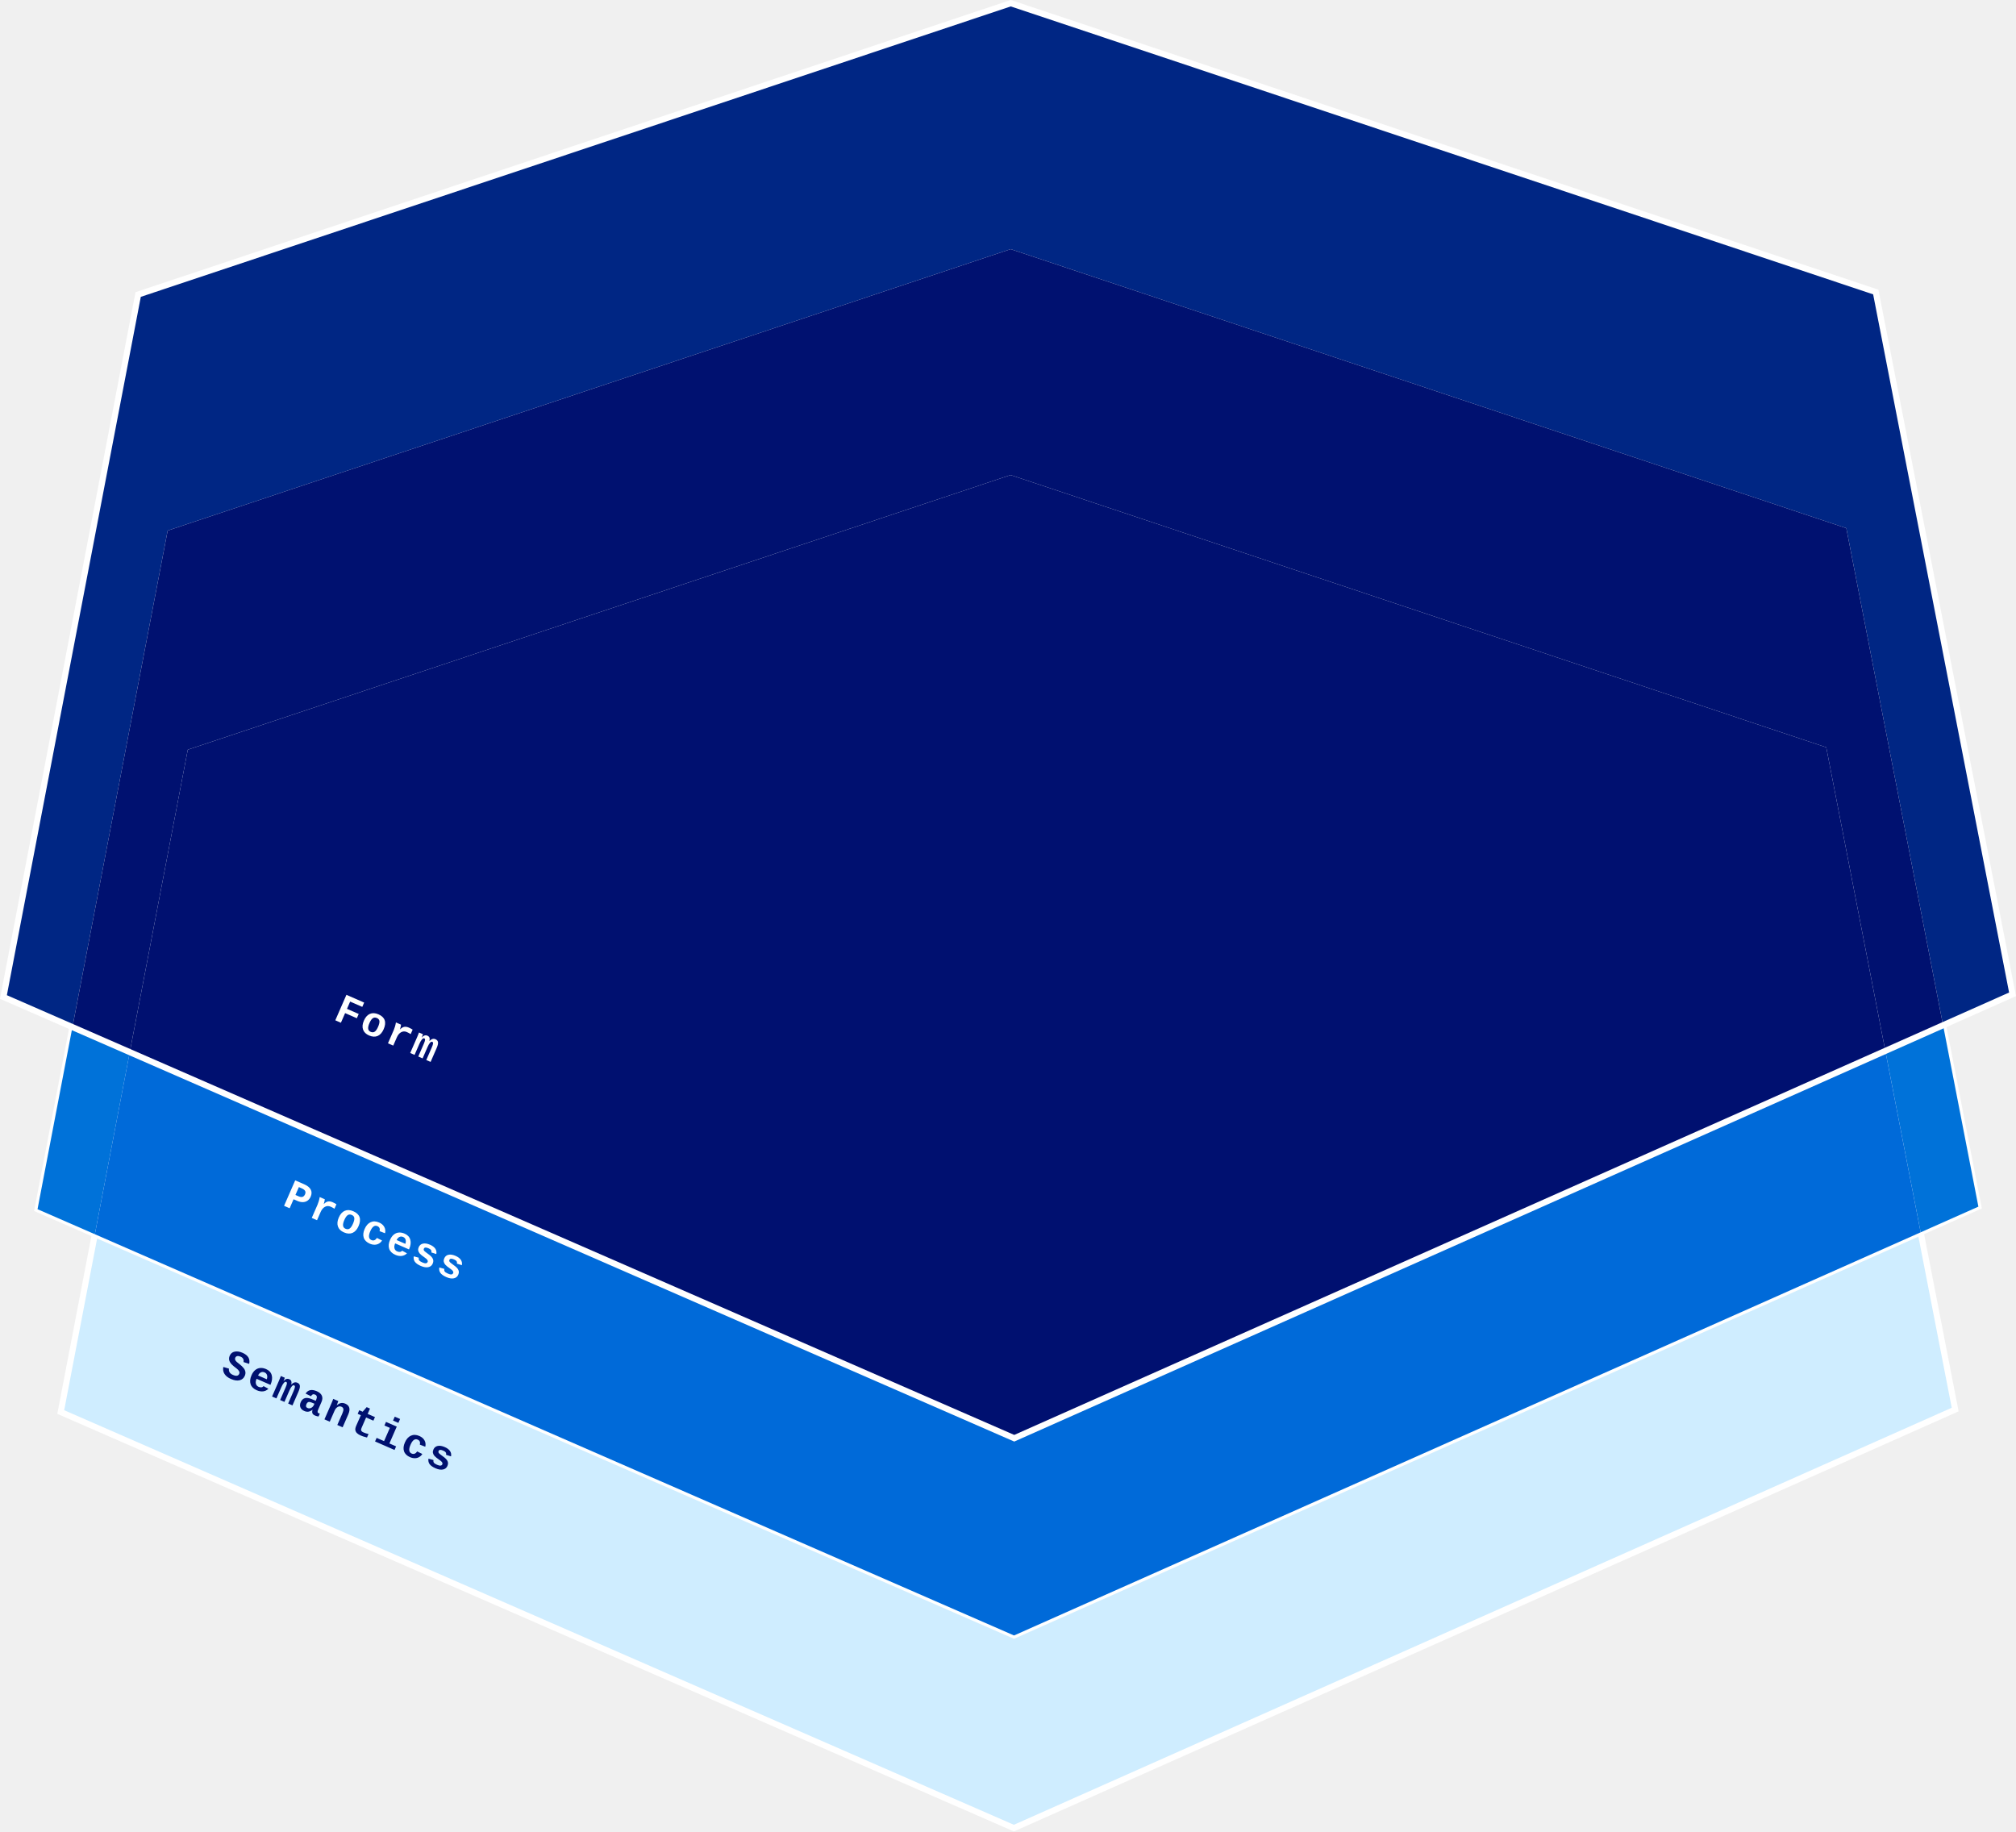
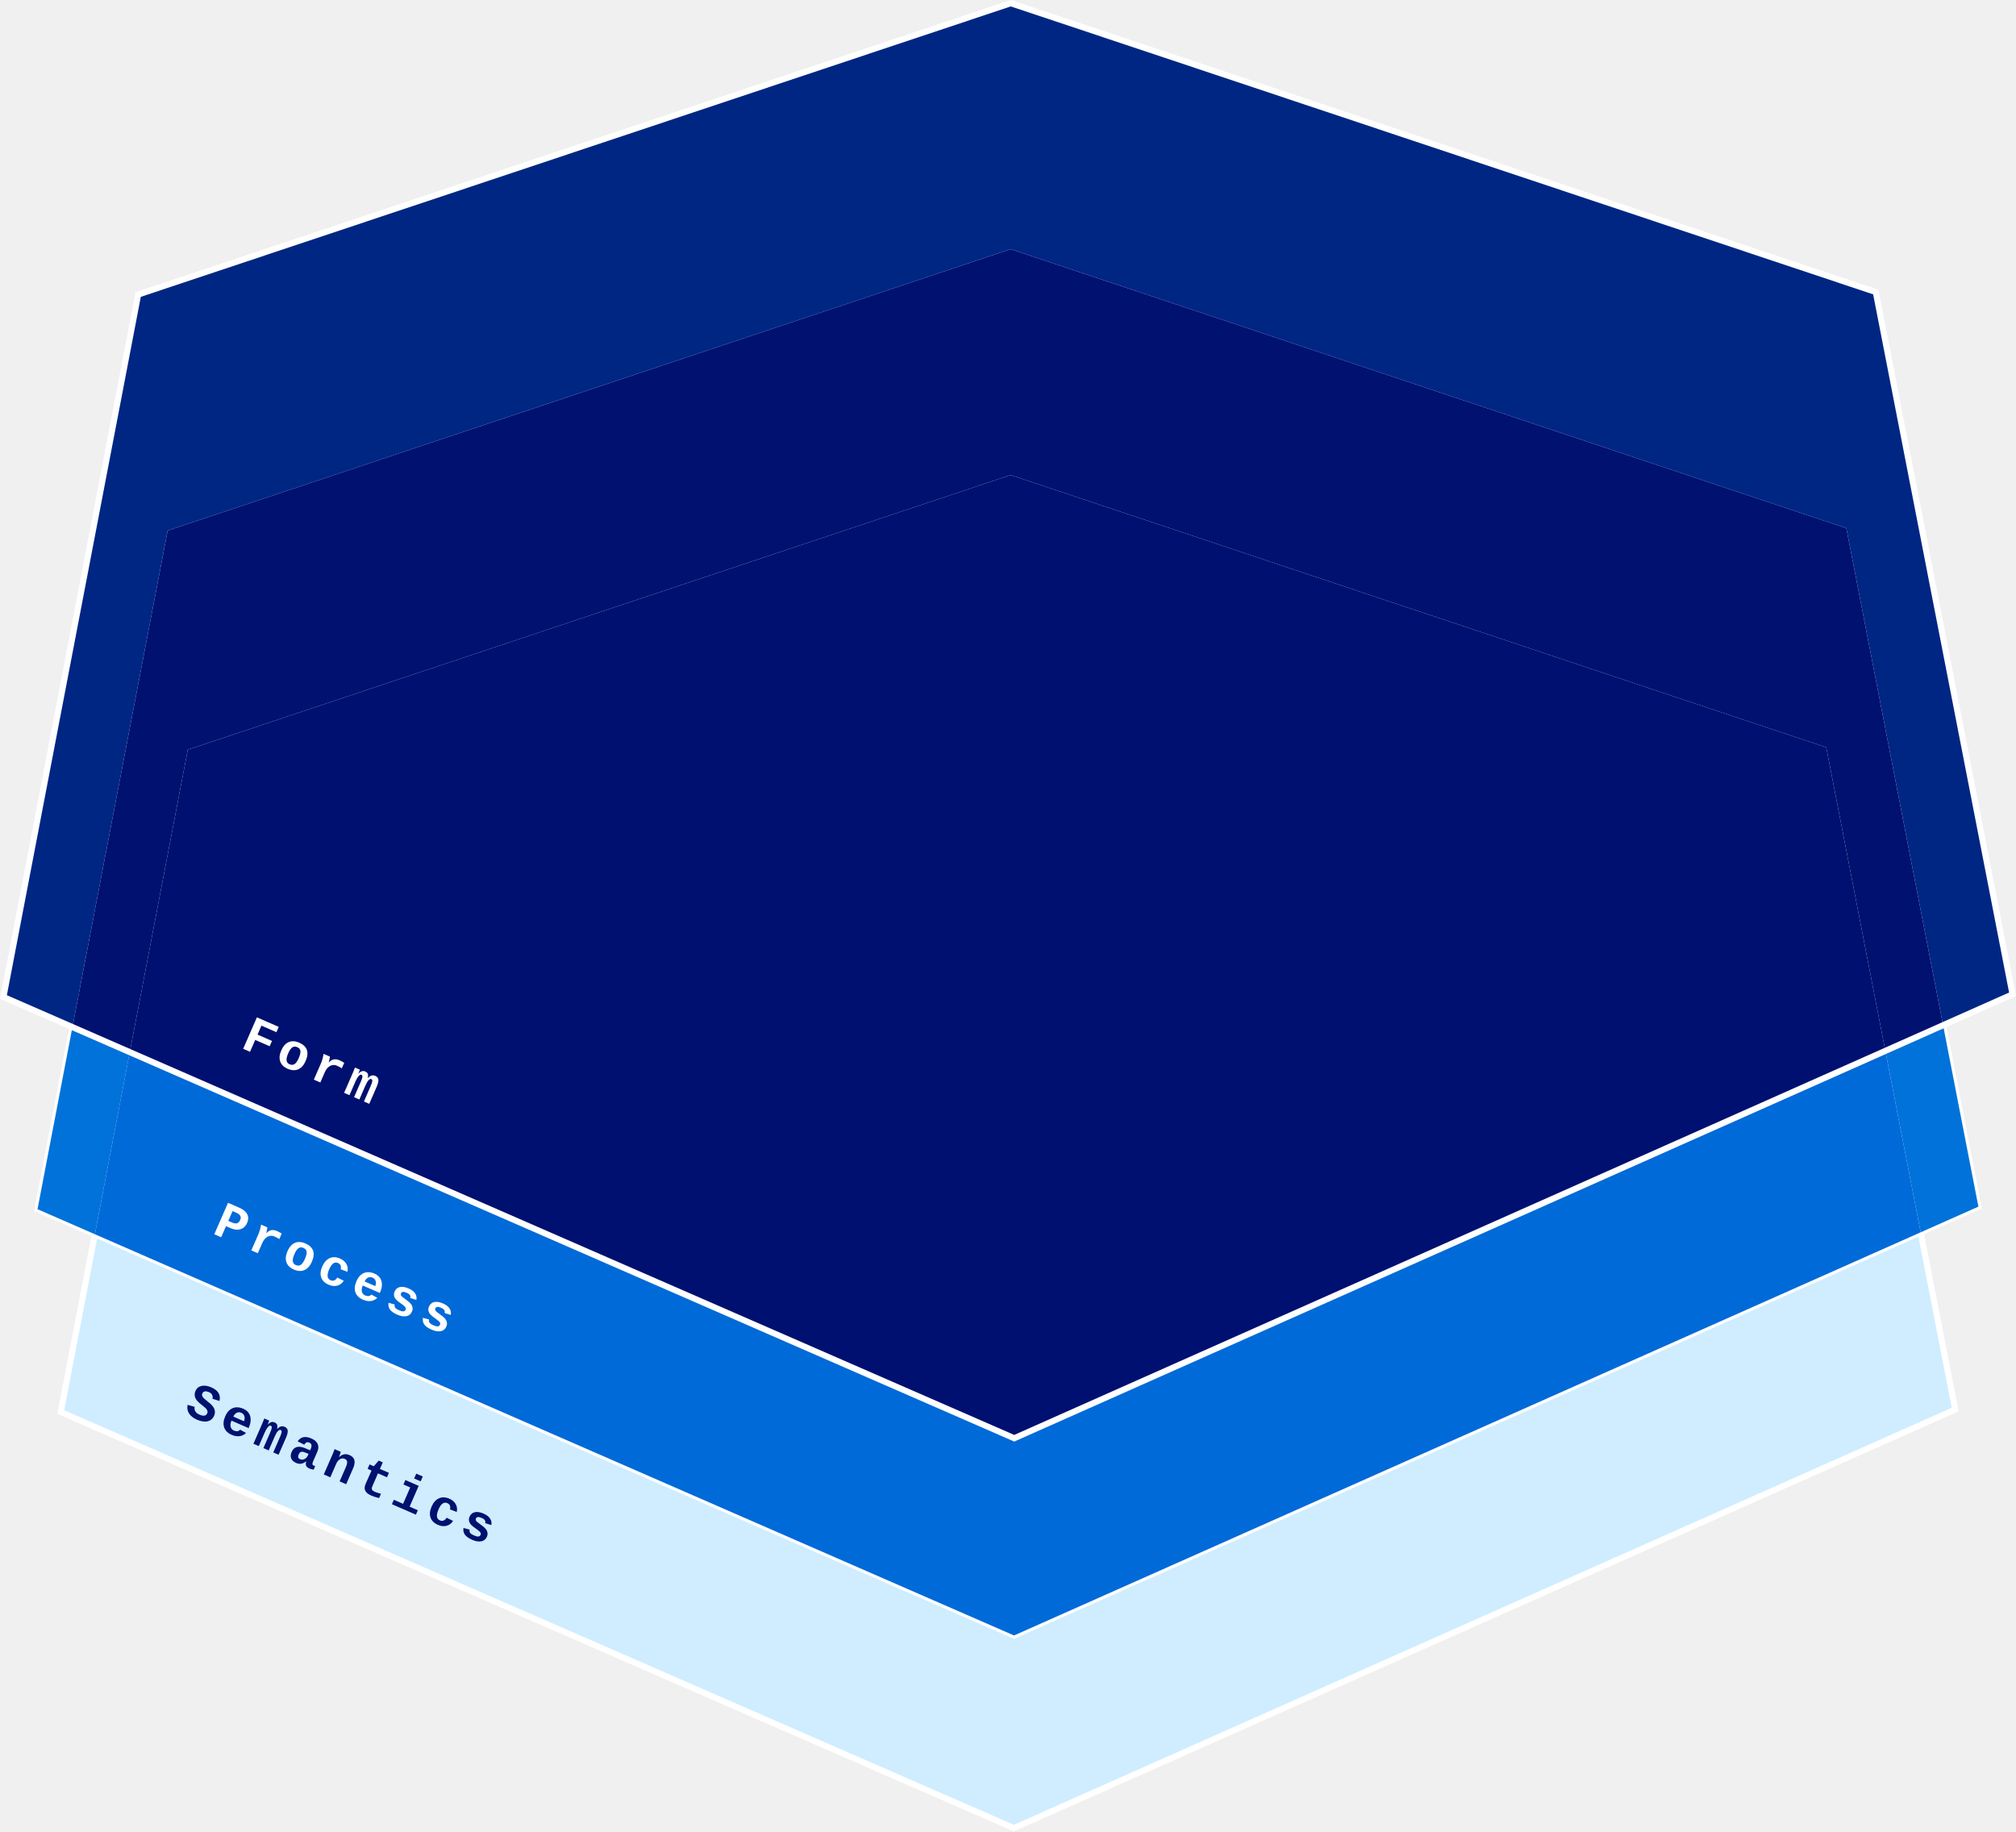
<svg xmlns="http://www.w3.org/2000/svg" id="Layer_2" data-name="Layer 2" viewBox="0 0 716.18 650.66">
  <defs>
    <style>
      .cls-1 {
        fill: #001070;
      }

      .cls-2 {
        fill: #0072d9;
      }

      .cls-3 {
        fill: #fff;
      }

      .cls-4 {
        fill: #b7ff08;
      }

      .cls-5 {
        fill: #006ad9;
      }

      .cls-6 {
        fill: #cfedff;
      }

      .cls-7 {
        fill: #001170;
      }

      .cls-8, .cls-9 {
        fill: none;
      }

      .cls-10 {
        isolation: isolate;
      }

      .cls-9 {
        stroke: #fff;
        stroke-miterlimit: 10;
        stroke-width: 2.16px;
      }

      .cls-11 {
        fill: #002684;
      }
    
      .hex-mono-text {
        font-family: 'Source Code Pro', 'Courier New', monospace;
-         font-weight: 700;
-         font-size: 15px;
-         letter-spacing: 0.06em;
+         font-weight: 800;
+         font-size: 18.5px;
+         letter-spacing: 0.12em;
+         text-transform: uppercase;
+         font-variant: all-small-caps;
      }
      .text-white { fill: #ffffff; }
      .text-navy { fill: #001170; }
    </style>
  </defs>
  <g id="a">
    <g>
      <polyline class="cls-6" points="682.31 437.81 360.23 581.04 33.7 438.49 21.58 501.66 360.18 649.48 694.57 500.78 682.31 437.81" />
      <polygon class="cls-9" points="359.02 168.76 648.77 265.51 694.57 500.78 360.18 649.48 21.58 501.66 66.71 266.35 359.02 168.76" />
      <rect class="cls-8" x="101.51" y="377.24" width="17.37" height="160.73" transform="translate(-353.04 374.18) rotate(-66.25)" />
      <rect class="cls-8" x="93.6" y="441.07" width="17.37" height="160.73" transform="translate(-416.19 405.07) rotate(-66.25)" />
      <polygon class="cls-9" points="359.04 88.52 655.9 187.65 702.82 428.69 360.23 581.04 13.33 429.6 59.56 188.51 359.04 88.52" />
      <path class="cls-2" d="M25.73,364.91l-12.4,64.69,20.37,8.89,12.41-64.69-20.37-8.89M690.27,364.23l-20.51,9.12,12.55,64.46,20.51-9.12-12.55-64.46" />
      <polyline class="cls-11" points="359.08 1.14 49.08 104.64 1.22 354.21 25.73 364.91 59.56 188.51 359.04 88.52 655.9 187.65 690.27 364.23 714.95 353.26 666.37 103.75 359.08 1.14" />
      <polyline class="cls-7" points="359.04 88.52 59.56 188.51 25.73 364.91 46.1 373.8 66.71 266.35 359.02 168.76 648.77 265.51 669.76 373.35 690.27 364.23 655.9 187.65 359.04 88.52" />
      <polyline class="cls-1" points="359.02 168.76 66.71 266.35 46.1 373.8 360.31 510.97 669.76 373.35 648.77 265.51 359.02 168.76" />
      <rect class="cls-8" x="70.98" y="292.3" width="17.37" height="160.73" transform="translate(-293.53 295.5) rotate(-66.25)" />
      <polyline class="cls-5" points="669.76 373.35 360.31 510.97 46.1 373.8 33.7 438.49 360.23 581.04 682.31 437.81 669.76 373.35" />
      <polygon class="cls-9" points="359.08 1.14 666.37 103.75 714.95 353.26 360.31 510.97 1.22 354.21 49.08 104.64 359.08 1.14" />
      <g id="layer-labels">
-         <text transform="translate(118, 362) rotate(23.584)" class="hex-mono-text text-white">Form</text>
-         <text transform="translate(100, 428) rotate(23.584)" class="hex-mono-text text-white">Process</text>
-         <text transform="translate(78, 488) rotate(23.584)" class="hex-mono-text text-navy">Semantics</text>
+         <text transform="translate(85, 372) rotate(23.584)" class="hex-mono-text text-white">Form</text>
+         <text transform="translate(75, 438) rotate(23.584)" class="hex-mono-text text-white">Process</text>
+         <text transform="translate(65, 502) rotate(23.584)" class="hex-mono-text text-navy">Semantics</text>
      </g>
    </g>
  </g>
</svg>
